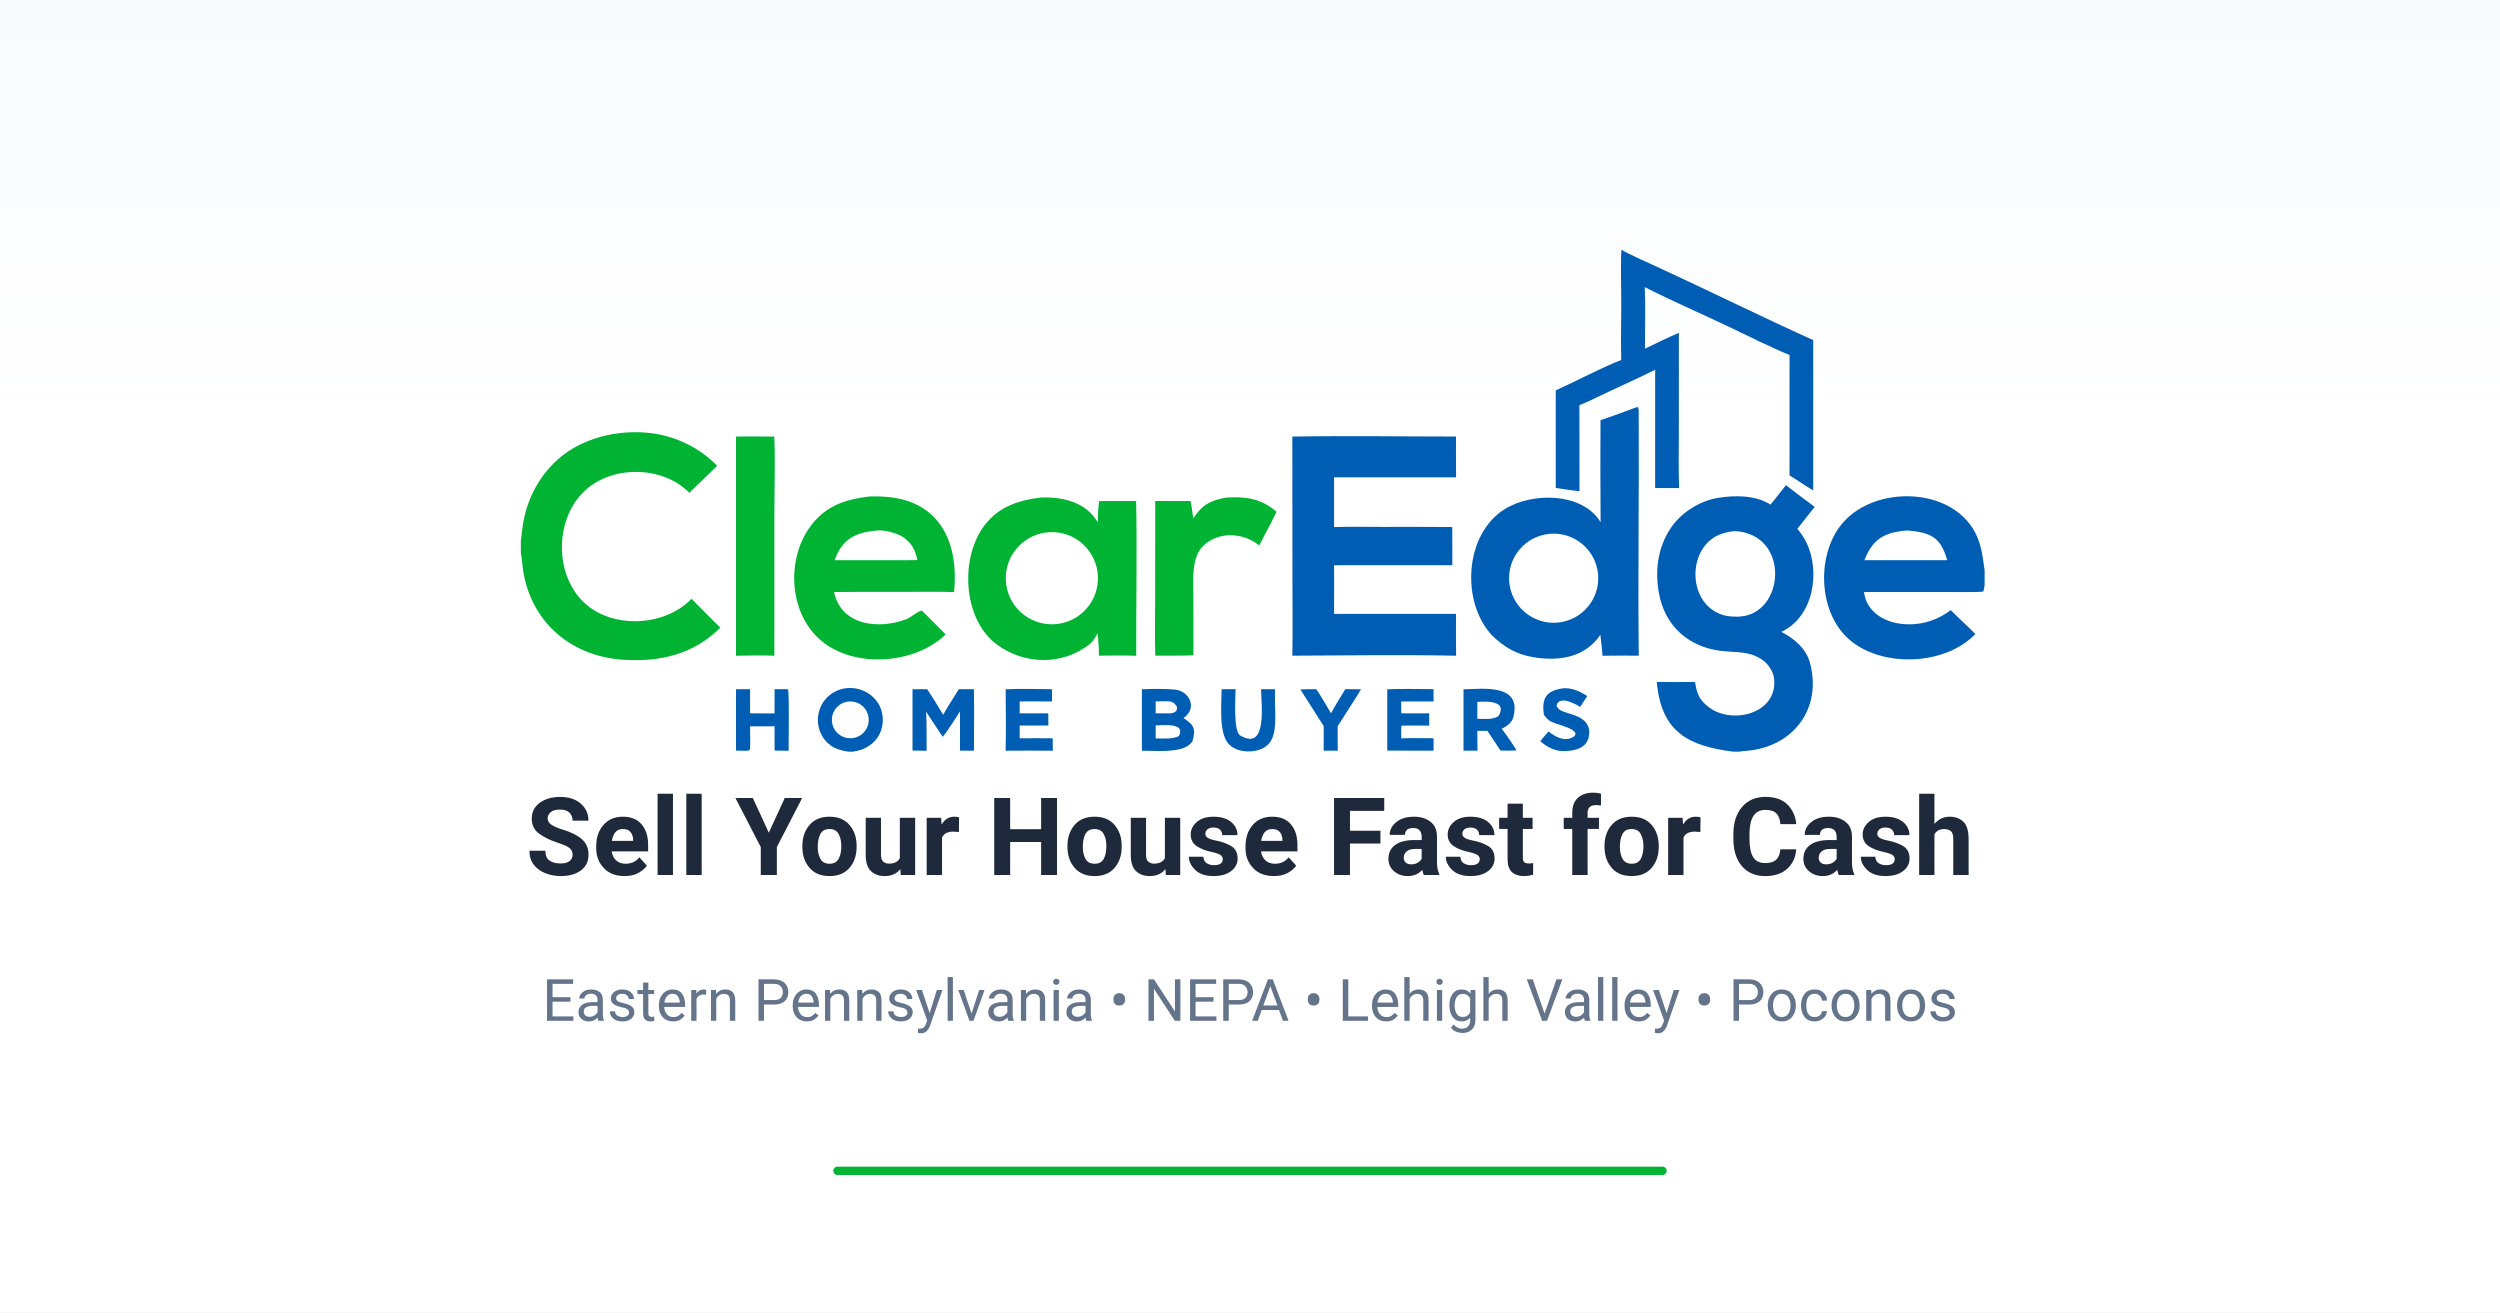
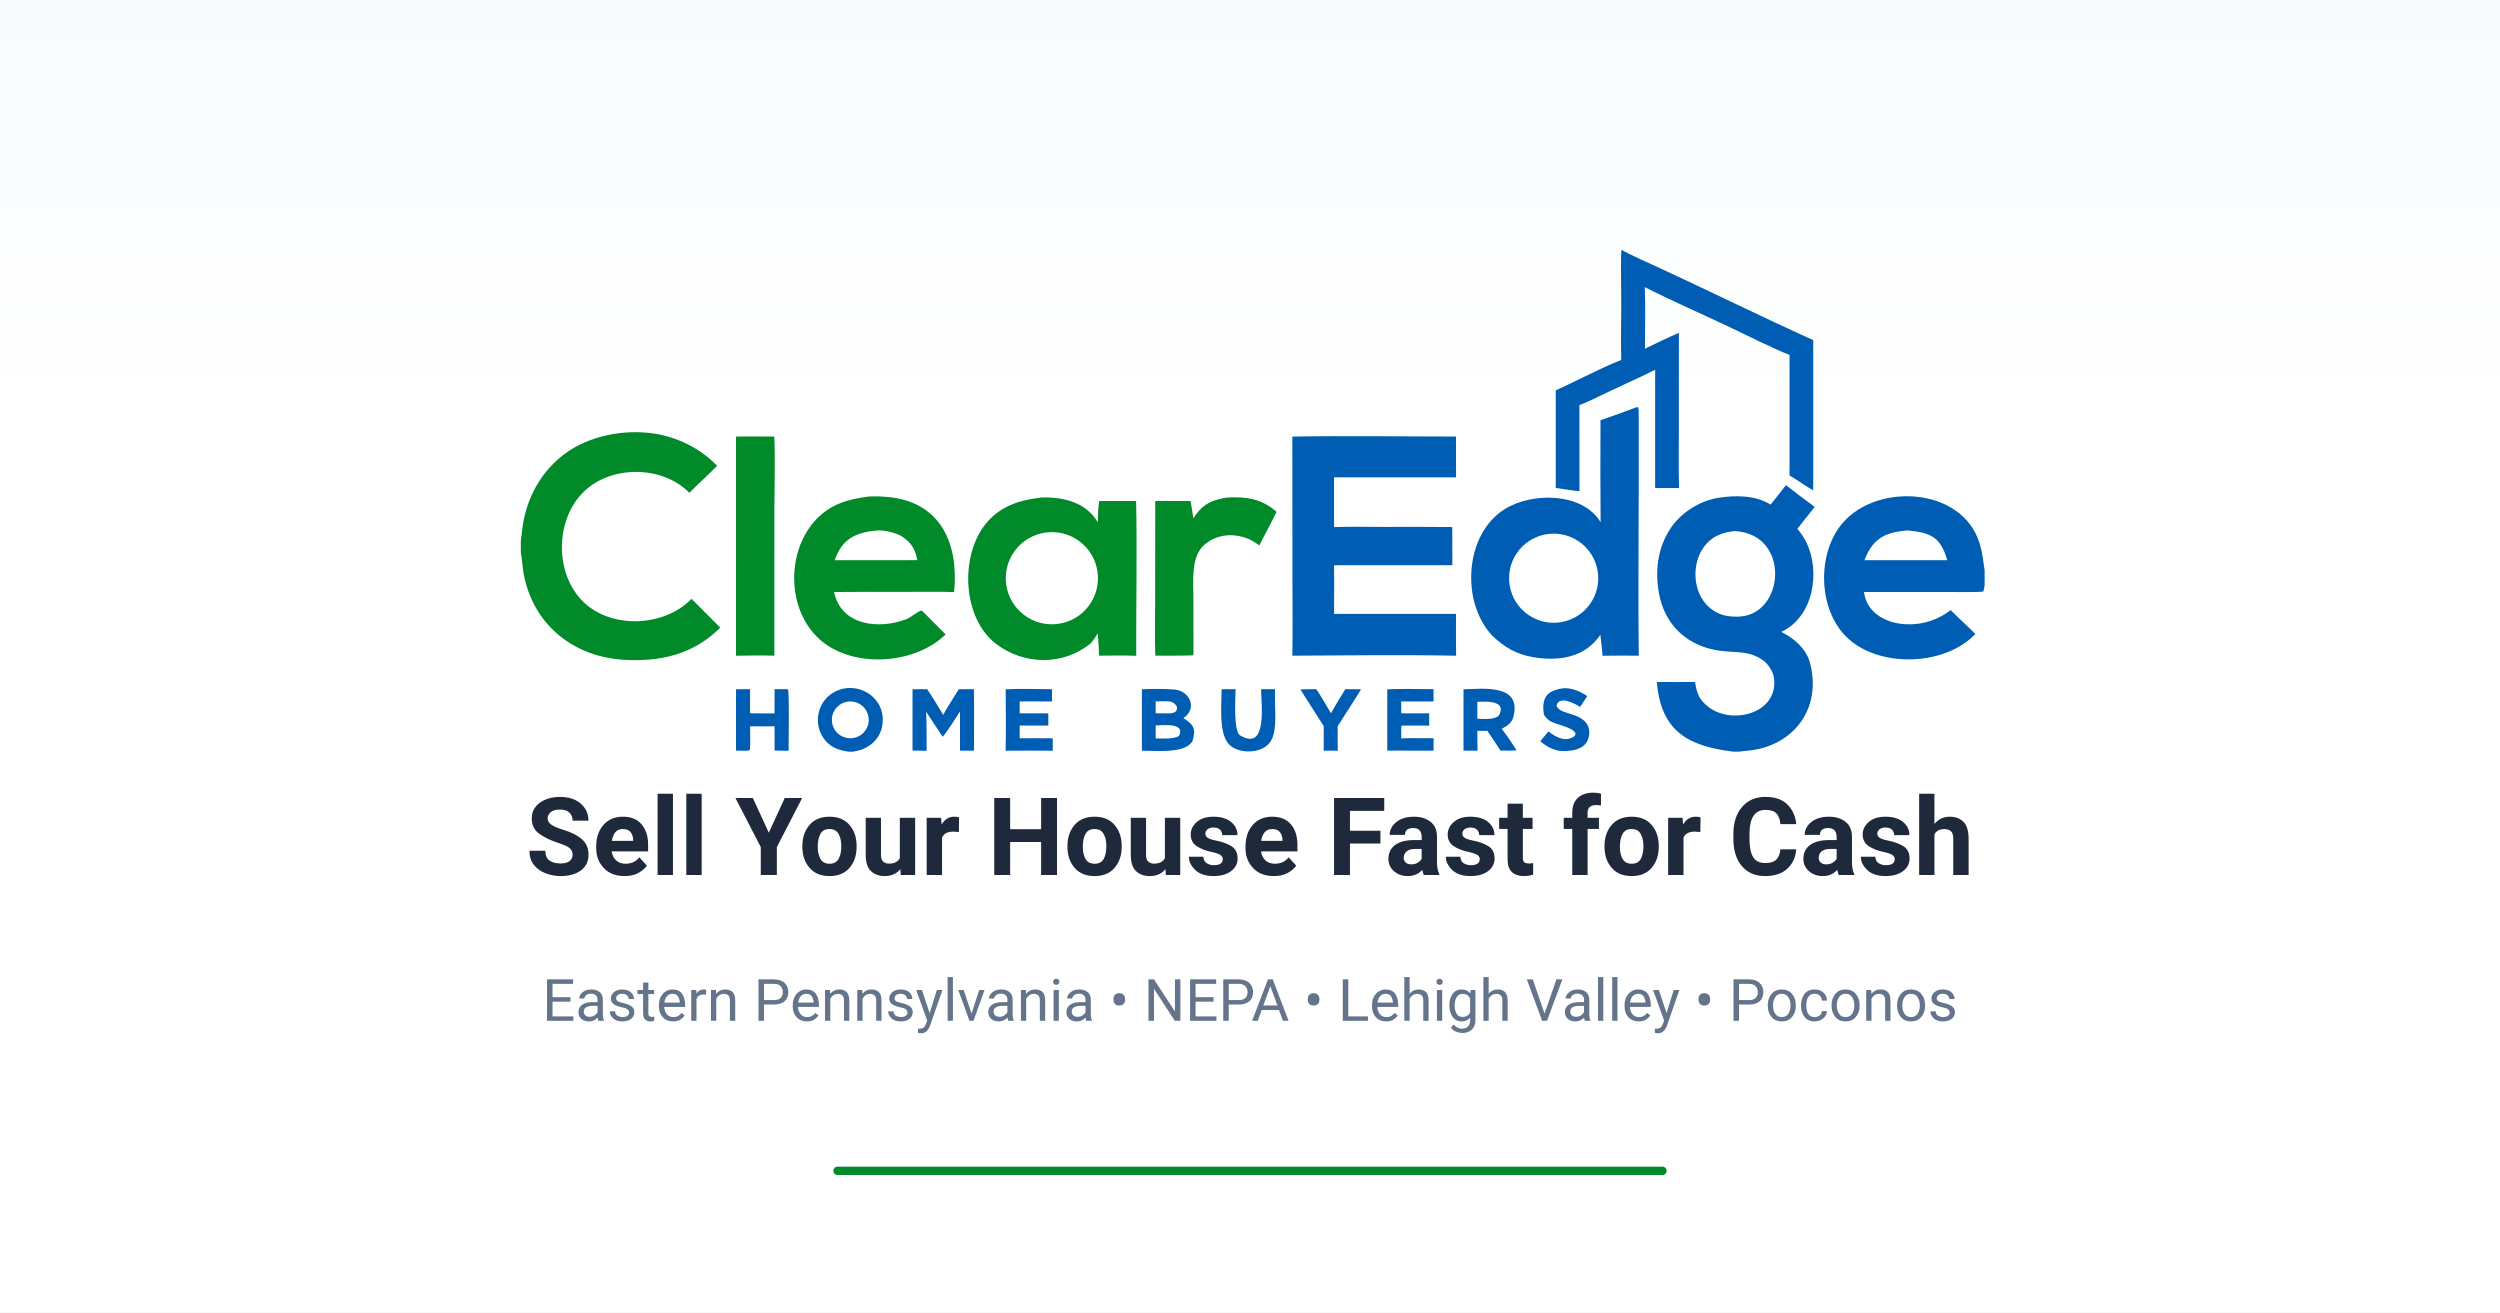
<svg xmlns="http://www.w3.org/2000/svg" width="1200" height="630" viewBox="0 0 1200 630">
  <rect width="1200" height="630" fill="#ffffff" />
  <defs>
    <linearGradient id="topGradient" x1="0%" y1="0%" x2="0%" y2="100%">
      <stop offset="0%" style="stop-color:#f8fafc;stop-opacity:1" />
      <stop offset="100%" style="stop-color:#ffffff;stop-opacity:1" />
    </linearGradient>
  </defs>
  <rect width="1200" height="200" fill="url(#topGradient)" />
  <g transform="translate(250, 120) scale(0.43)">
    <path fill="#005db4" d="m1245.56 175.457 1.06-.038c1.32 1.311 1.22 2.672 1.23 4.593.51 90.897-.93 181.989.07 272.867-13.48-.192-26.98-.168-40.46.072-.27-6.562-1.75-16.32-2.4-23.364a68.6 68.6 0 0 1-6.31 7.802c-17.92 19.064-44.8 21.261-69.18 17.033-18.95-3.284-31.65-11.105-45.28-24-35.13-37.407-31.05-113.321 14.23-141.315 30.66-18.947 86.73-18.658 106.81 14.793-.31-37.952-.35-75.906-.11-113.859 13.51-4.68 26.96-9.542 40.34-14.584m-83.55 239.833c26.97-5.007 44.81-30.903 39.86-57.885s-30.81-44.866-57.81-39.977c-27.08 4.904-45.04 30.858-40.07 57.924 4.96 27.066 30.96 44.961 58.02 39.938" />
-     <path fill="#00b332" d="M581.006 276.286c24.077-.811 50.209 5.243 63.031 27.78.204-8.588.261-15.372 1.569-23.834l41.212-.051c1.201 55.924-.1 116.483.124 172.801-13.778-.572-27.79-.27-41.594-.136.174-6.647-.917-17.817-1.321-24.9-2.754 4.59-4.108 6.676-7.522 10.768-30.39 25.401-74.316 24.853-105.62 1.287-37.974-28.587-40.967-97.71-12.397-133.774 16.083-20.301 37.92-27.043 62.518-29.941m14.566 141.459c28.239-1.53 49.95-25.56 48.612-53.804-1.337-28.245-25.222-50.116-53.48-48.971-28.532 1.155-50.665 25.319-49.315 53.837s25.669 50.483 54.183 48.938" />
+     <path fill="#008a29" d="M581.006 276.286c24.077-.811 50.209 5.243 63.031 27.78.204-8.588.261-15.372 1.569-23.834l41.212-.051c1.201 55.924-.1 116.483.124 172.801-13.778-.572-27.79-.27-41.594-.136.174-6.647-.917-17.817-1.321-24.9-2.754 4.59-4.108 6.676-7.522 10.768-30.39 25.401-74.316 24.853-105.62 1.287-37.974-28.587-40.967-97.71-12.397-133.774 16.083-20.301 37.92-27.043 62.518-29.941m14.566 141.459c28.239-1.53 49.95-25.56 48.612-53.804-1.337-28.245-25.222-50.116-53.48-48.971-28.532 1.155-50.665 25.319-49.315 53.837s25.669 50.483 54.183 48.938" />
    <path fill="#005db4" d="M861.228 208.273c59.703-1.069 122.702-.037 182.682-.046-.08 15.174-.04 30.349.11 45.523l-136.246.009-.002 55.531c17.436-.575 36.814-.181 54.368-.184a6990 6990 0 0 1 77.58.146c-.05 14.207-.01 28.414.11 42.62l-99.562-.023-32.551.049c.359 17.749.049 36.487.043 54.311l136.15-.014c-.1 15.562-.05 31.125.12 46.686-59.073-1.155-123.586-.347-182.818-.019.586-28.978.101-59.601.104-88.683z" />
-     <path fill="#00b332" d="M385.935 275.531c5.073-.992 17.512-.369 22.953.099 60.165 5.166 80.187 52.731 74.733 106.234-17.786-.604-37.283-.239-55.173-.243a6504 6504 0 0 0-78.769.168c7.841 37.867 50.507 42.054 81.11 30.156 4.433-1.724 12.925-9.182 16.657-9.408l3.055 2.804 23.71 23.776c-33.192 32.331-97.199 37.713-134.791 10.259-53.895-39.361-43.181-140.315 24.56-159.311 7.989-2.24 13.581-3.392 21.955-4.534m-35.579 70.708 45.777.004 46.566-.013c-2.621-12.019-5.902-18.509-16.467-25.991-6.014-4.259-20.706-7.774-27.82-7.21-24.054 2.073-39.617 8.834-48.056 33.21" />
-     <path fill="#00b332" d="M788.048 276.3c21.508-1.139 38.817 1.168 55.547 16.005-5.749 11.953-13.211 25.545-19.349 37.539-17.936-14.574-44.813-15.981-62.033-.048-14.308 13.24-11.474 40.309-11.463 58.117l.103 62.999-.221 1.35c-1.454.78-37.859.523-42.414.551-.68-19.488-.149-41.677-.152-61.382l.096-111.232 39.353-.014c1.188 5.079 2.34 14.097 3.193 19.514a67 67 0 0 1 2.432-3.732c9.389-13.378 19.773-17.062 34.908-19.667" />
-     <path fill="#00b332" d="M240.209 208.287c13.8-.313 28.757-.031 42.653-.042 1.263 22.029.177 58.806.176 81.726l-.032 162.901c-14.016-.464-28.796-.201-42.816.034z" />
+     <path fill="#008a29" d="M385.935 275.531c5.073-.992 17.512-.369 22.953.099 60.165 5.166 80.187 52.731 74.733 106.234-17.786-.604-37.283-.239-55.173-.243a6504 6504 0 0 0-78.769.168c7.841 37.867 50.507 42.054 81.11 30.156 4.433-1.724 12.925-9.182 16.657-9.408l3.055 2.804 23.71 23.776c-33.192 32.331-97.199 37.713-134.791 10.259-53.895-39.361-43.181-140.315 24.56-159.311 7.989-2.24 13.581-3.392 21.955-4.534m-35.579 70.708 45.777.004 46.566-.013c-2.621-12.019-5.902-18.509-16.467-25.991-6.014-4.259-20.706-7.774-27.82-7.21-24.054 2.073-39.617 8.834-48.056 33.21" />
+     <path fill="#008a29" d="M788.048 276.3c21.508-1.139 38.817 1.168 55.547 16.005-5.749 11.953-13.211 25.545-19.349 37.539-17.936-14.574-44.813-15.981-62.033-.048-14.308 13.24-11.474 40.309-11.463 58.117l.103 62.999-.221 1.35c-1.454.78-37.859.523-42.414.551-.68-19.488-.149-41.677-.152-61.382l.096-111.232 39.353-.014c1.188 5.079 2.34 14.097 3.193 19.514a67 67 0 0 1 2.432-3.732c9.389-13.378 19.773-17.062 34.908-19.667" />
+     <path fill="#008a29" d="M240.209 208.287c13.8-.313 28.757-.031 42.653-.042 1.263 22.029.177 58.806.176 81.726l-.032 162.901c-14.016-.464-28.796-.201-42.816.034z" />
    <path fill="#005db4" d="M693.281 490.372c11.352-.507 25.119-.692 36.385.265 16.728 1.421 26.282 20.852 9.922 31.896 11.937 7.406 14.327 12.524 9.924 26.288a40 40 0 0 1-2.444 2.653c-10.57 10.323-38.557 7.485-53.793 7.39zm15.374 54.824c8.509.062 18.212 1.001 25.878-2.521 8.135-15.383-17.856-12.142-25.886-11.966zm-.003-41.318-.004 13.364 16.798.001c4.968-.758 7.359-2.23 7.038-7.217-3.672-6.751-8.419-6.283-15.052-6.275z" />
    <path fill="#005db4" d="M1052.29 490.376c21.02-.345 65.6-6.742 55.61 31.115-1.68 6.375-7.26 10.126-12.92 12.949 5.09 6.668 12.26 17.098 16.54 24.095l-8.76.331c-2.94.04-6.19-.068-9.16-.106l-14.68-22.01-11.24.052c-.02 7.375.06 14.751.25 22.124l-15.65-.069zm15.42 32.901c7.63.108 16.99 1.282 23.29-2.844 2.76-3.236 4.54-9.947.59-12.786-6.12-4.393-16.66-3.415-23.84-3.305z" />
    <path fill="#005db4" d="m488.945 490.259 16.791-.017c.468 22.259.06 46.282.079 68.671-4.972.111-10.563-.054-15.588-.084l.004-27.148-.005-16.558c-4.128 6.37-14.649 23.239-19.35 28.25l-18.46-27.971c.793 13.143.389 30.07.537 43.605l-15.715-.253.002-68.36c4.76-.242 11.424-.098 16.319-.129 5.753 8.381 12.769 19.867 17.858 28.591 5.396-9.535 11.696-19.268 17.528-28.597" />
    <path fill="#005db4" d="M295.222 490.198c1.499-.07 1.68-.042 3.064.538 1.581 5.337.499 58.744.633 68.27l-15.683-.256.012-27.111q-13.684.23-27.369.055c.066 7.067.518 19.728-.223 26.314-1.942 1.391-5.3.965-7.824.923l-7.625-.102.002-68.514 15.664-.046.01 26.943q13.67-.035 27.34.08l.008-26.982z" />
    <path fill="#005db4" d="M541.196 490.4c13.815-.904 37.153-.138 51.699-.139l.042 13.739c-11.838-.208-24.226-.051-36.101-.06l.019 13.288 31.95-.01.06 13.642a2779 2779 0 0 0-32.023.001l.01 14.215q18.439-.183 36.878.01l.105 13.85a3169 3169 0 0 0-52.688.003c.621-22.122.158-46.252.049-68.539" />
    <path fill="#005db4" d="M967.177 490.408c14.559-.848 36.493-.166 51.613-.185l.09 13.742-36.153.013.052 13.231 31.191-.026.05 13.763a946 946 0 0 0-30.84-.046c-.701 1.635-.41 11.738-.399 14.229 11.151-.43 24.759-.116 36.089-.115l.03 13.892-51.715-.102z" />
    <path fill="#005db4" d="m826.287 490.283 15.553-.003-.031 13.68c.117 13.806 2.842 37.44-7.242 47.614-10.164 10.789-33.907 10.921-44.078.221-11.749-12.361-8.226-44.336-8.251-61.446 4.999-.157 10.578-.05 15.628-.067-.08 8.872-2.663 46.908 5.042 51.539 30.817 18.524 23.594-35.161 23.379-51.538" />
    <path fill="#005db4" d="M1163.47 489.222c9.45-.715 19.33 3.506 26.95 8.776l-7.95 12.057c-5.9-3.732-23.13-13.176-26.37-1.533 2.86 9.502 21.07 7.488 31.31 17.366a16.82 16.82 0 0 1 5.26 12.427c-.06 17.934-16.14 21.318-30.45 20.964-9.43-.427-17.28-5.077-24.28-10.959a723 723 0 0 1 9.2-10.926c7.3 5.88 17.31 11.594 26.52 6.79 2.51-1.307 2.89-1.62 3.72-4.104-1.93-7.832-23.9-10.119-30.11-15.44-2.72-2.327-3.12-2.97-5.29-5.889-2.55-18.531 2.4-26.671 21.49-29.529" />
    <path fill="#005db4" d="M920.313 490.248c5.735-.091 11.792.074 17.554.135-5.02 8.655-11.474 18.445-16.937 26.83-2.72 4.635-6.147 9.703-9.084 14.269-.217 8.884.017 18.505.068 27.444l-15.737-.061c.132-9.082.025-18.367.018-27.467l-26.011-40.878c5.479-.355 12.191-.219 17.766-.252 4.836 6.781 11.92 19.401 16.448 26.899 4.734-8.806 10.711-18.283 15.915-26.919" />
    <path fill="#005db4" d="M1412.18 262.506c10.6 8.229 21.32 16.31 32.14 24.241q-9.75 12.172-19.38 24.451c3.88 4.789 6.7 8.577 9.54 14.156 16.84 33.011 8.7 84.244-27.49 100.928 14.13 7.051 27.68 18.648 31.91 34.08 14.16 51.652-18.82 95.037-71.76 98.796-1.84.13-5.5.475-7.24.842h-6.43c-50.2-6.295-80.58-22.037-85.4-77.761 14.15-.003 28.56.136 42.69-.044 1.92 12.501 4.29 19.834 15.43 28.226 26.64 20.06 77.69 6.606 72.72-32.557-.97-7.71-7.08-16.547-13.51-20.685-14.5-9.862-29.51-7.665-45.81-9.689-36.15-4.491-62.36-27.717-69.07-63.985-4.66-25.154-1.54-51.096 12.89-72.798 11.75-17.667 32.42-30.667 53.24-34.041 19.22-3.114 41.47-3.005 58.4 7.517 5.55-7.004 11.82-14.579 17.13-21.677m-53.24 146.769c52.47-1.386 58.91-92.683-4.28-95.503-6.16.755-10.05 1.448-15.82 3.648-32.52 12.393-36.82 62.413-10.37 83.025 9.5 7.403 18.81 9.047 30.47 8.83" />
-     <path fill="#00b332" d="M0 324.729c1.247-8.762 1.71-16.336 3.602-25.122 6.14-28.511 21.387-53.981 44.81-71.618 27.302-20.558 65.681-27.934 99.172-23.257 26.454 3.694 53.089 16.739 71.532 36.225-10.369 10.445-20.893 19.959-31.014 30.075-30.091-30.72-87.564-31.134-118.15-.907-31.667 31.296-32.357 90.638-.683 122.167 31.123 30.979 90.41 28.617 120.746-2.421q.245-.251.487-.505l32.093 32.191c-29.797 30.109-68.104 38.675-109.174 35.777-56.668-4-100.713-40.712-110.526-97.403-1.074-6.206-1.593-16.293-2.895-21.78z" />
+     <path fill="#008a29" d="M0 324.729c1.247-8.762 1.71-16.336 3.602-25.122 6.14-28.511 21.387-53.981 44.81-71.618 27.302-20.558 65.681-27.934 99.172-23.257 26.454 3.694 53.089 16.739 71.532 36.225-10.369 10.445-20.893 19.959-31.014 30.075-30.091-30.72-87.564-31.134-118.15-.907-31.667 31.296-32.357 90.638-.683 122.167 31.123 30.979 90.41 28.617 120.746-2.421q.245-.251.487-.505l32.093 32.191c-29.797 30.109-68.104 38.675-109.174 35.777-56.668-4-100.713-40.712-110.526-97.403-1.074-6.206-1.593-16.293-2.895-21.78z" />
    <path fill="#005db4" d="M1623.68 428.62c-31.91 33.409-96.22 37.336-133.71 11.671-40.52-27.084-45.06-92.954-18.59-130.314 36.22-51.104 137.37-47.38 157.03 17.587 3.48 11.507 3.73 18.516 5.59 29.972v16.439c-.39 2.966-.57 4.347-1.45 7.275-4.62.941-32.76.524-39.72.518l-93.45.014c2.39 21.287 21.31 33.07 41.1 35.486a75.28 75.28 0 0 0 55.61-15.319c8.52 8.704 18.63 17.667 27.59 26.671m-123.86-82.358 45.22-.026 47.21-.003c-7.23-25.653-18.38-30.888-44.41-33.178-25.2 1.974-38.66 9.017-48.02 33.207" />
    <path fill="#005db4" d="M1228.66 0h.53c2.74 2.496 37.54 18.064 42.94 20.555 56.78 26.239 113.61 54.35 170.55 80.054l-.02 167.699c-7.89-4.246-17.91-11.698-26.45-16.651l.03-134.434c-19.58-7.874-48.43-22.349-68.13-31.726-30.22-14.389-63.93-29.016-93.48-44.061.94 20.749.2 47.55.19 68.769 12.24-5.93 25.42-12.425 37.87-17.704l-.03 110.095c-.01 20.032-.53 43.372.34 63.144-8.87-.087-17.9.013-26.79.025l.02-132.078c-21.06 10.589-42.99 20.043-64.2 30.397-6.55 3.201-13.57 6.537-20.38 9.086l.1 96.055c-8.84-.832-17.7-2.29-26.48-3.635l-.01-108.882c22-9.933 51.67-25.739 73.08-33.899-.71-25.398.42-52.684-.06-78.317-.15-8.604-.55-37.818.38-44.492" />
    <path fill="#005db4" d="M365.747 560c-11.406-1.733-20.345-4.764-27.521-14.568a35.52 35.52 0 0 1-6.174-26.538 35.19 35.19 0 0 1 14.26-23.197c25.628-18.161 63.343 2.334 57.025 36.001a33.32 33.32 0 0 1-14.44 21.638c-6.325 4.233-10.92 5.393-18.228 6.664zm4.805-15.155c11.105-1.504 18.958-11.626 17.653-22.754s-11.286-19.161-22.438-18.056a20.549 20.549 0 1 0 4.785 40.81" />
  </g>
  <text x="600" y="420" font-family="system-ui, -apple-system, 'Segoe UI', Roboto, sans-serif" font-size="52" font-weight="700" fill="#1e293b" text-anchor="middle">
    Sell Your House Fast for Cash
  </text>
  <text x="600" y="490" font-family="system-ui, -apple-system, 'Segoe UI', Roboto, sans-serif" font-size="28" font-weight="400" fill="#64748b" text-anchor="middle">
    Eastern Pennsylvania  •  NEPA  •  Lehigh Valley  •  Poconos
  </text>
-   <rect x="400" y="560" width="400" height="4" rx="2" fill="#00b332" />
+   <rect x="400" y="560" width="400" height="4" rx="2" fill="#008a29" />
</svg>
